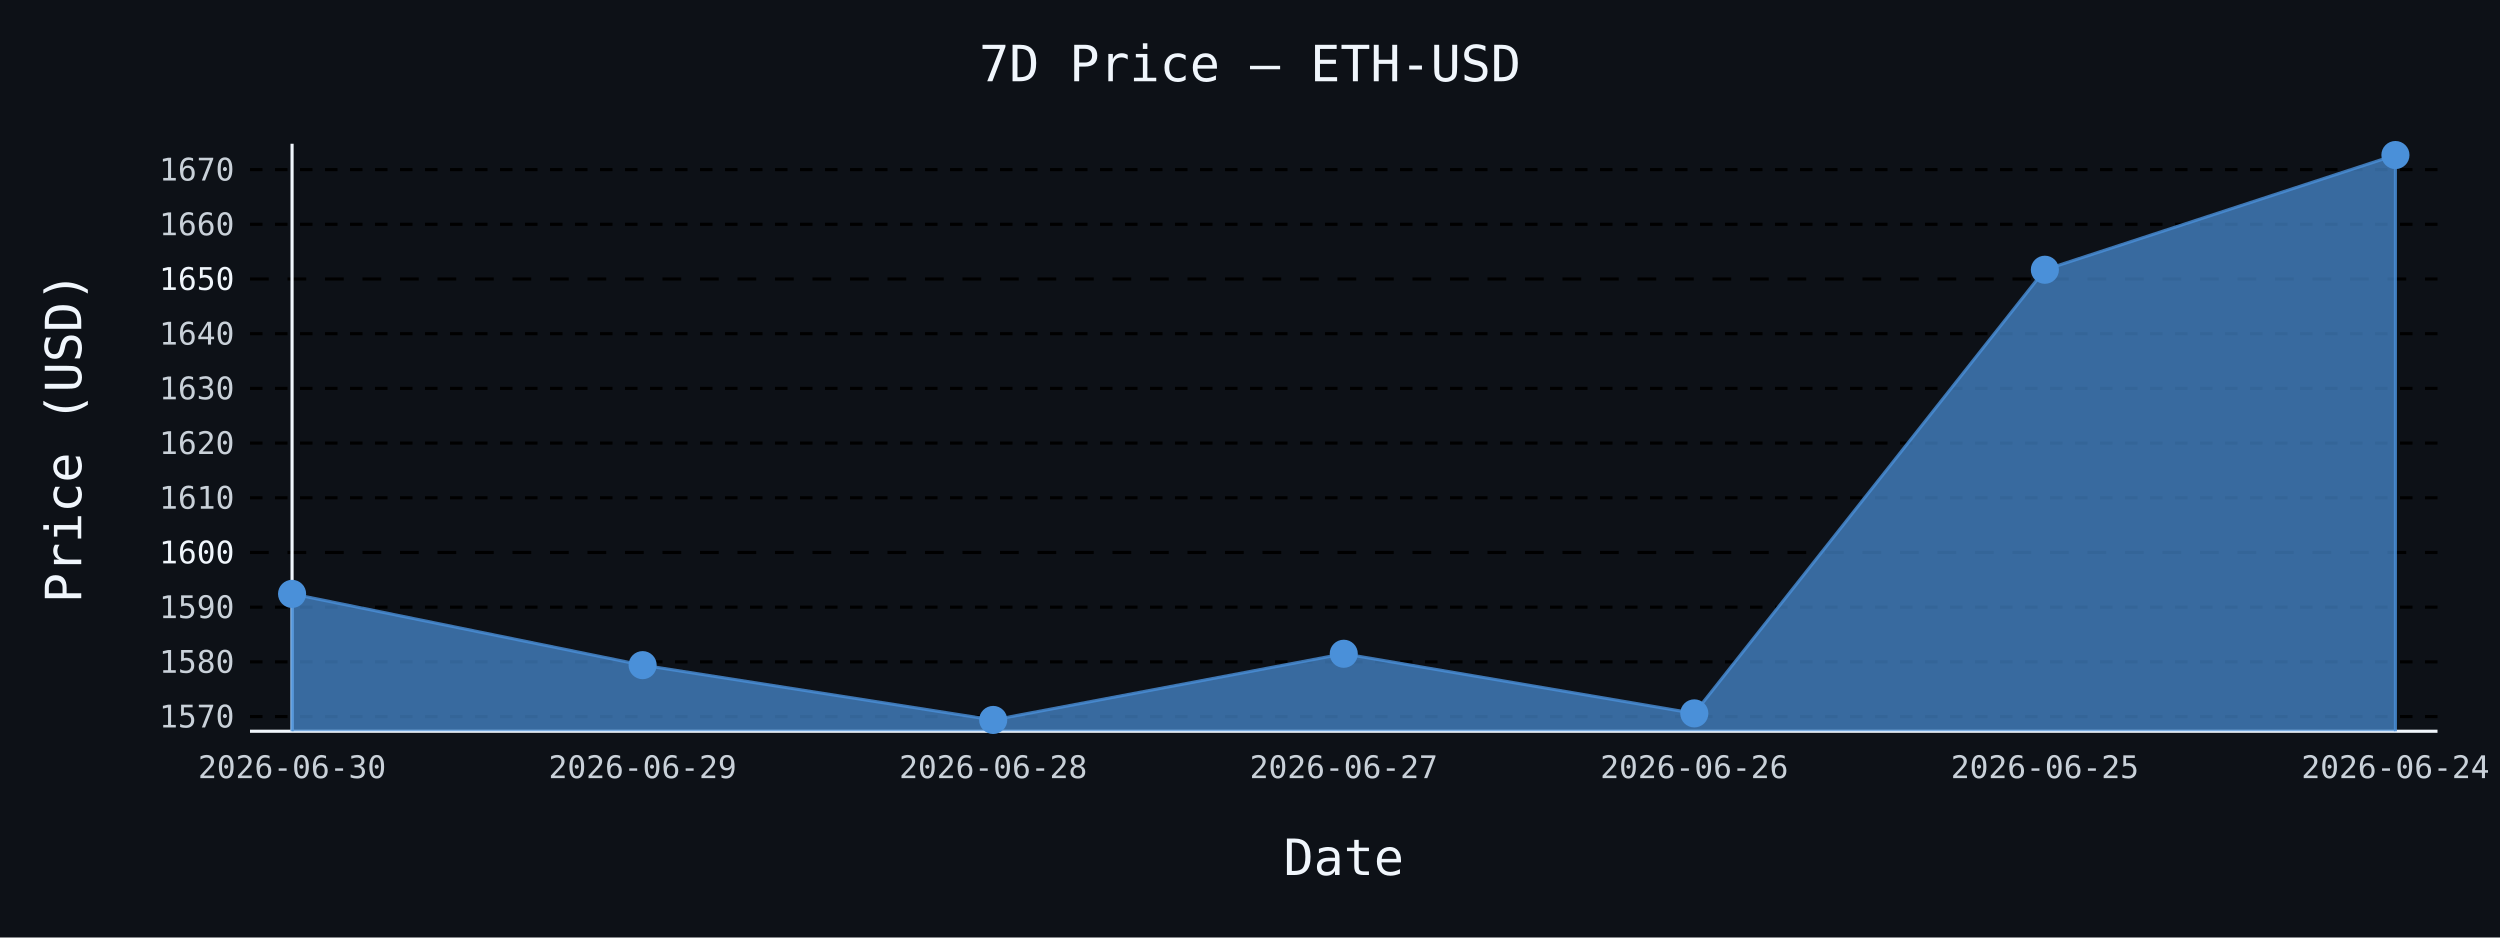
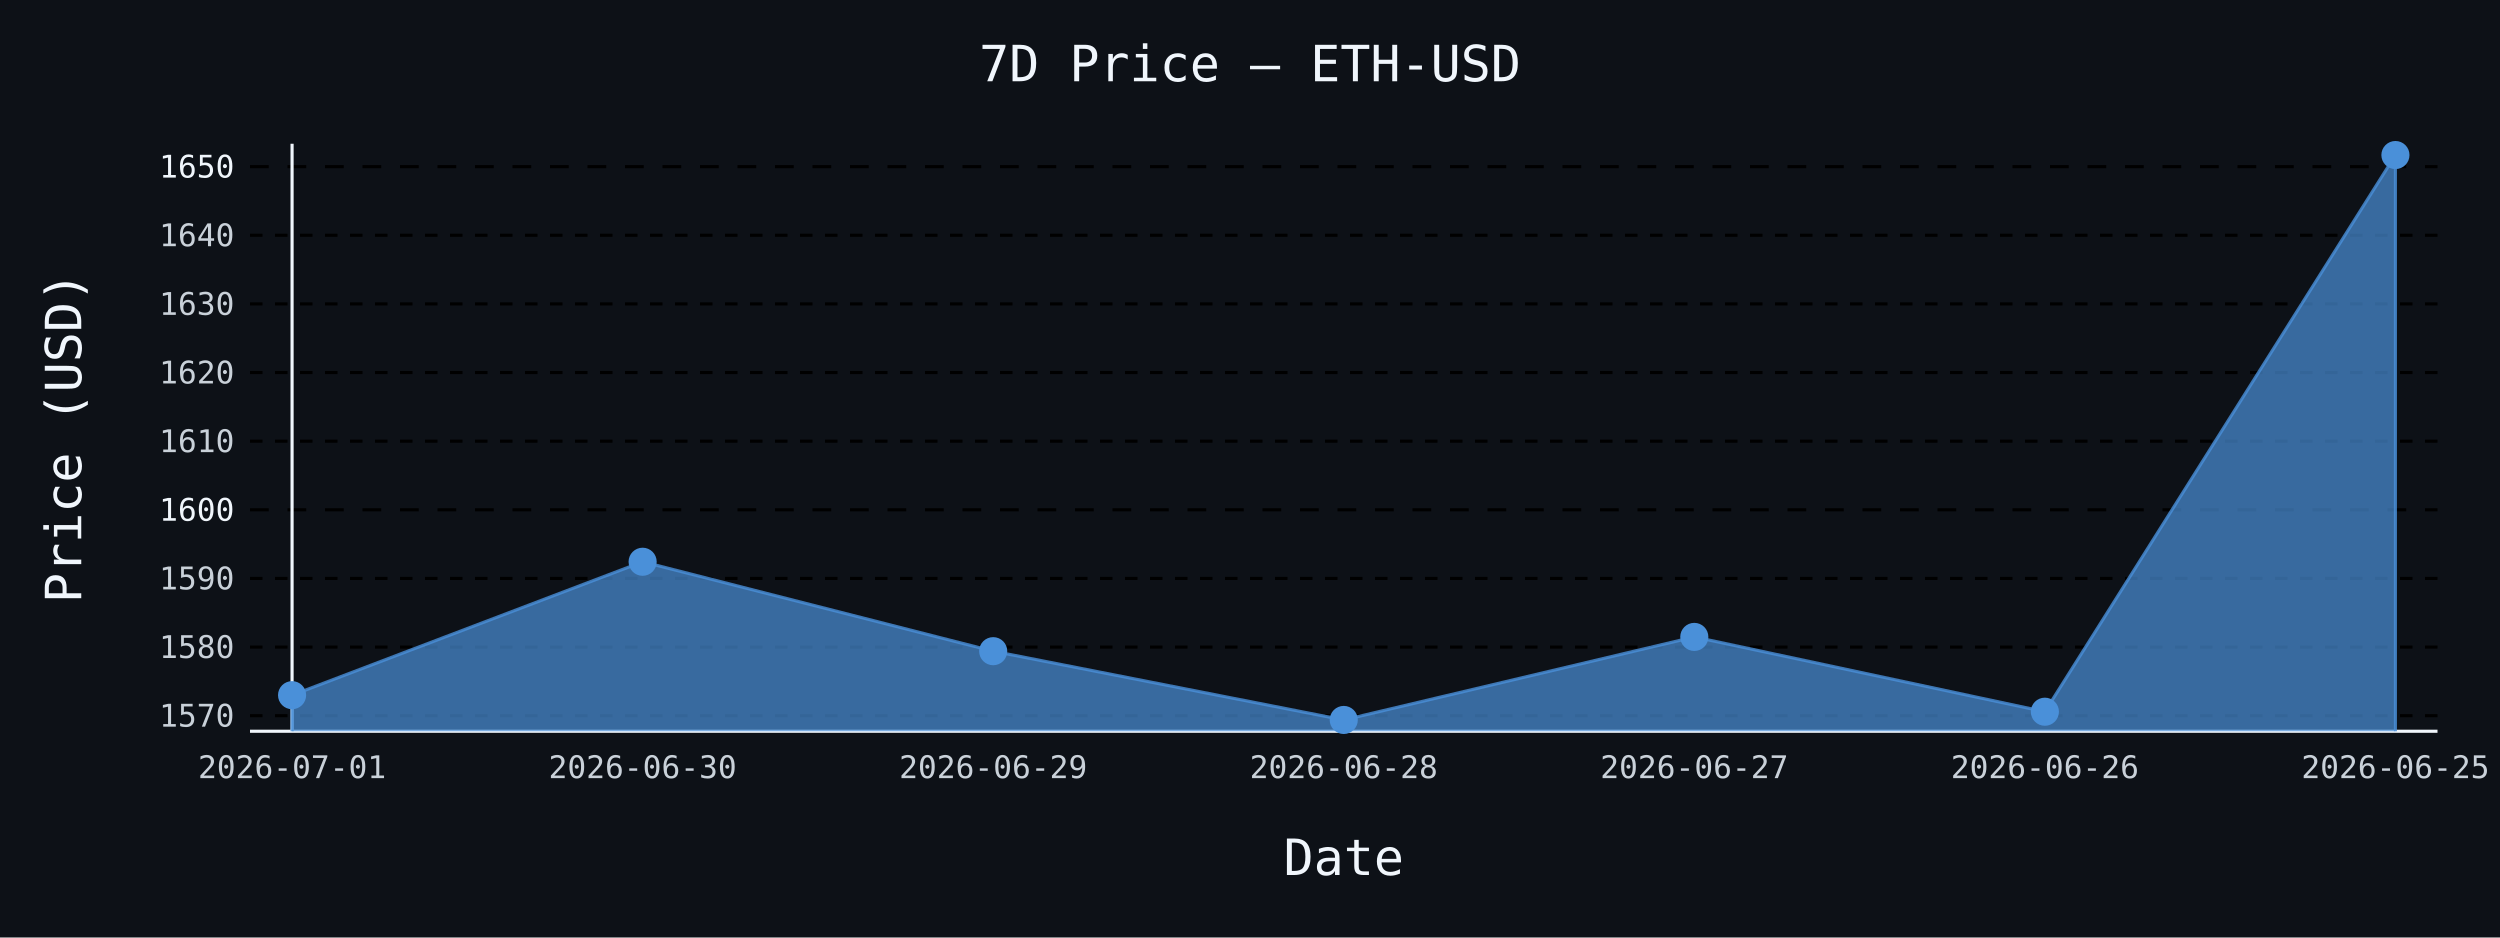
- <svg xmlns="http://www.w3.org/2000/svg" id="chart-a7e1d3b8-9d0f-41e0-a83b-4a5b2a5bbfa0" class="pygal-chart" viewBox="0 0 800 300">
+ <svg xmlns="http://www.w3.org/2000/svg" id="chart-38bc303a-d906-4ee5-9fa0-6282299ffc6a" class="pygal-chart" viewBox="0 0 800 300">
  <defs>
-     <style type="text/css">#chart-a7e1d3b8-9d0f-41e0-a83b-4a5b2a5bbfa0{-webkit-user-select:none;-webkit-font-smoothing:antialiased;font-family:monospace}#chart-a7e1d3b8-9d0f-41e0-a83b-4a5b2a5bbfa0 .title{font-family:monospace;font-size:16px}#chart-a7e1d3b8-9d0f-41e0-a83b-4a5b2a5bbfa0 .legends .legend text{font-family:monospace;font-size:14px}#chart-a7e1d3b8-9d0f-41e0-a83b-4a5b2a5bbfa0 .axis text{font-family:monospace;font-size:10px}#chart-a7e1d3b8-9d0f-41e0-a83b-4a5b2a5bbfa0 .axis text.major{font-family:monospace;font-size:10px}#chart-a7e1d3b8-9d0f-41e0-a83b-4a5b2a5bbfa0 .text-overlay text.value{font-family:monospace;font-size:16px}#chart-a7e1d3b8-9d0f-41e0-a83b-4a5b2a5bbfa0 .text-overlay text.label{font-family:monospace;font-size:10px}#chart-a7e1d3b8-9d0f-41e0-a83b-4a5b2a5bbfa0 .tooltip{font-family:monospace;font-size:14px}#chart-a7e1d3b8-9d0f-41e0-a83b-4a5b2a5bbfa0 text.no_data{font-family:monospace;font-size:64px}
- #chart-a7e1d3b8-9d0f-41e0-a83b-4a5b2a5bbfa0{background-color:#0d1117}#chart-a7e1d3b8-9d0f-41e0-a83b-4a5b2a5bbfa0 path,#chart-a7e1d3b8-9d0f-41e0-a83b-4a5b2a5bbfa0 line,#chart-a7e1d3b8-9d0f-41e0-a83b-4a5b2a5bbfa0 rect,#chart-a7e1d3b8-9d0f-41e0-a83b-4a5b2a5bbfa0 circle{-webkit-transition:150ms;-moz-transition:150ms;transition:150ms}#chart-a7e1d3b8-9d0f-41e0-a83b-4a5b2a5bbfa0 .graph &gt; .background{fill:#0d1117}#chart-a7e1d3b8-9d0f-41e0-a83b-4a5b2a5bbfa0 .plot &gt; .background{fill:#0d1117}#chart-a7e1d3b8-9d0f-41e0-a83b-4a5b2a5bbfa0 .graph{fill:#c9d1d9}#chart-a7e1d3b8-9d0f-41e0-a83b-4a5b2a5bbfa0 text.no_data{fill:#f0f6fc}#chart-a7e1d3b8-9d0f-41e0-a83b-4a5b2a5bbfa0 .title{fill:#f0f6fc}#chart-a7e1d3b8-9d0f-41e0-a83b-4a5b2a5bbfa0 .legends .legend text{fill:#c9d1d9}#chart-a7e1d3b8-9d0f-41e0-a83b-4a5b2a5bbfa0 .legends .legend:hover text{fill:#f0f6fc}#chart-a7e1d3b8-9d0f-41e0-a83b-4a5b2a5bbfa0 .axis .line{stroke:#f0f6fc}#chart-a7e1d3b8-9d0f-41e0-a83b-4a5b2a5bbfa0 .axis .guide.line{stroke:#8b949e}#chart-a7e1d3b8-9d0f-41e0-a83b-4a5b2a5bbfa0 .axis .major.line{stroke:#c9d1d9}#chart-a7e1d3b8-9d0f-41e0-a83b-4a5b2a5bbfa0 .axis text.major{fill:#f0f6fc}#chart-a7e1d3b8-9d0f-41e0-a83b-4a5b2a5bbfa0 .axis.y .guides:hover .guide.line,#chart-a7e1d3b8-9d0f-41e0-a83b-4a5b2a5bbfa0 .line-graph .axis.x .guides:hover .guide.line,#chart-a7e1d3b8-9d0f-41e0-a83b-4a5b2a5bbfa0 .stackedline-graph .axis.x .guides:hover .guide.line,#chart-a7e1d3b8-9d0f-41e0-a83b-4a5b2a5bbfa0 .xy-graph .axis.x .guides:hover .guide.line{stroke:#f0f6fc}#chart-a7e1d3b8-9d0f-41e0-a83b-4a5b2a5bbfa0 .axis .guides:hover text{fill:#f0f6fc}#chart-a7e1d3b8-9d0f-41e0-a83b-4a5b2a5bbfa0 .reactive{fill-opacity:.7;stroke-opacity:.8;stroke-width:1}#chart-a7e1d3b8-9d0f-41e0-a83b-4a5b2a5bbfa0 .ci{stroke:#c9d1d9}#chart-a7e1d3b8-9d0f-41e0-a83b-4a5b2a5bbfa0 .reactive.active,#chart-a7e1d3b8-9d0f-41e0-a83b-4a5b2a5bbfa0 .active .reactive{fill-opacity:.8;stroke-opacity:.9;stroke-width:4}#chart-a7e1d3b8-9d0f-41e0-a83b-4a5b2a5bbfa0 .ci .reactive.active{stroke-width:1.5}#chart-a7e1d3b8-9d0f-41e0-a83b-4a5b2a5bbfa0 .series text{fill:#f0f6fc}#chart-a7e1d3b8-9d0f-41e0-a83b-4a5b2a5bbfa0 .tooltip rect{fill:#0d1117;stroke:#f0f6fc;-webkit-transition:opacity 150ms;-moz-transition:opacity 150ms;transition:opacity 150ms}#chart-a7e1d3b8-9d0f-41e0-a83b-4a5b2a5bbfa0 .tooltip .label{fill:#c9d1d9}#chart-a7e1d3b8-9d0f-41e0-a83b-4a5b2a5bbfa0 .tooltip .label{fill:#c9d1d9}#chart-a7e1d3b8-9d0f-41e0-a83b-4a5b2a5bbfa0 .tooltip .legend{font-size:.8em;fill:#8b949e}#chart-a7e1d3b8-9d0f-41e0-a83b-4a5b2a5bbfa0 .tooltip .x_label{font-size:.6em;fill:#f0f6fc}#chart-a7e1d3b8-9d0f-41e0-a83b-4a5b2a5bbfa0 .tooltip .xlink{font-size:.5em;text-decoration:underline}#chart-a7e1d3b8-9d0f-41e0-a83b-4a5b2a5bbfa0 .tooltip .value{font-size:1.5em}#chart-a7e1d3b8-9d0f-41e0-a83b-4a5b2a5bbfa0 .bound{font-size:.5em}#chart-a7e1d3b8-9d0f-41e0-a83b-4a5b2a5bbfa0 .max-value{font-size:.75em;fill:#8b949e}#chart-a7e1d3b8-9d0f-41e0-a83b-4a5b2a5bbfa0 .map-element{fill:#0d1117;stroke:#8b949e !important}#chart-a7e1d3b8-9d0f-41e0-a83b-4a5b2a5bbfa0 .map-element .reactive{fill-opacity:inherit;stroke-opacity:inherit}#chart-a7e1d3b8-9d0f-41e0-a83b-4a5b2a5bbfa0 .color-0,#chart-a7e1d3b8-9d0f-41e0-a83b-4a5b2a5bbfa0 .color-0 a:visited{stroke:#4a90d9;fill:#4a90d9}#chart-a7e1d3b8-9d0f-41e0-a83b-4a5b2a5bbfa0 .text-overlay .color-0 text{fill:black}
- #chart-a7e1d3b8-9d0f-41e0-a83b-4a5b2a5bbfa0 text.no_data{text-anchor:middle}#chart-a7e1d3b8-9d0f-41e0-a83b-4a5b2a5bbfa0 .guide.line{fill:none}#chart-a7e1d3b8-9d0f-41e0-a83b-4a5b2a5bbfa0 .centered{text-anchor:middle}#chart-a7e1d3b8-9d0f-41e0-a83b-4a5b2a5bbfa0 .title{text-anchor:middle}#chart-a7e1d3b8-9d0f-41e0-a83b-4a5b2a5bbfa0 .legends .legend text{fill-opacity:1}#chart-a7e1d3b8-9d0f-41e0-a83b-4a5b2a5bbfa0 .axis.x text{text-anchor:middle}#chart-a7e1d3b8-9d0f-41e0-a83b-4a5b2a5bbfa0 .axis.x:not(.web) text[transform]{text-anchor:start}#chart-a7e1d3b8-9d0f-41e0-a83b-4a5b2a5bbfa0 .axis.x:not(.web) text[transform].backwards{text-anchor:end}#chart-a7e1d3b8-9d0f-41e0-a83b-4a5b2a5bbfa0 .axis.y text{text-anchor:end}#chart-a7e1d3b8-9d0f-41e0-a83b-4a5b2a5bbfa0 .axis.y text[transform].backwards{text-anchor:start}#chart-a7e1d3b8-9d0f-41e0-a83b-4a5b2a5bbfa0 .axis.y2 text{text-anchor:start}#chart-a7e1d3b8-9d0f-41e0-a83b-4a5b2a5bbfa0 .axis.y2 text[transform].backwards{text-anchor:end}#chart-a7e1d3b8-9d0f-41e0-a83b-4a5b2a5bbfa0 .axis .guide.line{stroke-dasharray:4,4;stroke:black}#chart-a7e1d3b8-9d0f-41e0-a83b-4a5b2a5bbfa0 .axis .major.guide.line{stroke-dasharray:6,6;stroke:black}#chart-a7e1d3b8-9d0f-41e0-a83b-4a5b2a5bbfa0 .horizontal .axis.y .guide.line,#chart-a7e1d3b8-9d0f-41e0-a83b-4a5b2a5bbfa0 .horizontal .axis.y2 .guide.line,#chart-a7e1d3b8-9d0f-41e0-a83b-4a5b2a5bbfa0 .vertical .axis.x .guide.line{opacity:0}#chart-a7e1d3b8-9d0f-41e0-a83b-4a5b2a5bbfa0 .horizontal .axis.always_show .guide.line,#chart-a7e1d3b8-9d0f-41e0-a83b-4a5b2a5bbfa0 .vertical .axis.always_show .guide.line{opacity:1 !important}#chart-a7e1d3b8-9d0f-41e0-a83b-4a5b2a5bbfa0 .axis.y .guides:hover .guide.line,#chart-a7e1d3b8-9d0f-41e0-a83b-4a5b2a5bbfa0 .axis.y2 .guides:hover .guide.line,#chart-a7e1d3b8-9d0f-41e0-a83b-4a5b2a5bbfa0 .axis.x .guides:hover .guide.line{opacity:1}#chart-a7e1d3b8-9d0f-41e0-a83b-4a5b2a5bbfa0 .axis .guides:hover text{opacity:1}#chart-a7e1d3b8-9d0f-41e0-a83b-4a5b2a5bbfa0 .nofill{fill:none}#chart-a7e1d3b8-9d0f-41e0-a83b-4a5b2a5bbfa0 .subtle-fill{fill-opacity:.2}#chart-a7e1d3b8-9d0f-41e0-a83b-4a5b2a5bbfa0 .dot{stroke-width:1px;fill-opacity:1;stroke-opacity:1}#chart-a7e1d3b8-9d0f-41e0-a83b-4a5b2a5bbfa0 .dot.active{stroke-width:5px}#chart-a7e1d3b8-9d0f-41e0-a83b-4a5b2a5bbfa0 .dot.negative{fill:transparent}#chart-a7e1d3b8-9d0f-41e0-a83b-4a5b2a5bbfa0 text,#chart-a7e1d3b8-9d0f-41e0-a83b-4a5b2a5bbfa0 tspan{stroke:none !important}#chart-a7e1d3b8-9d0f-41e0-a83b-4a5b2a5bbfa0 .series text.active{opacity:1}#chart-a7e1d3b8-9d0f-41e0-a83b-4a5b2a5bbfa0 .tooltip rect{fill-opacity:.95;stroke-width:.5}#chart-a7e1d3b8-9d0f-41e0-a83b-4a5b2a5bbfa0 .tooltip text{fill-opacity:1}#chart-a7e1d3b8-9d0f-41e0-a83b-4a5b2a5bbfa0 .showable{visibility:hidden}#chart-a7e1d3b8-9d0f-41e0-a83b-4a5b2a5bbfa0 .showable.shown{visibility:visible}#chart-a7e1d3b8-9d0f-41e0-a83b-4a5b2a5bbfa0 .gauge-background{fill:rgba(229,229,229,1);stroke:none}#chart-a7e1d3b8-9d0f-41e0-a83b-4a5b2a5bbfa0 .bg-lines{stroke:#0d1117;stroke-width:2px}</style>
+     <style type="text/css">#chart-38bc303a-d906-4ee5-9fa0-6282299ffc6a{-webkit-user-select:none;-webkit-font-smoothing:antialiased;font-family:monospace}#chart-38bc303a-d906-4ee5-9fa0-6282299ffc6a .title{font-family:monospace;font-size:16px}#chart-38bc303a-d906-4ee5-9fa0-6282299ffc6a .legends .legend text{font-family:monospace;font-size:14px}#chart-38bc303a-d906-4ee5-9fa0-6282299ffc6a .axis text{font-family:monospace;font-size:10px}#chart-38bc303a-d906-4ee5-9fa0-6282299ffc6a .axis text.major{font-family:monospace;font-size:10px}#chart-38bc303a-d906-4ee5-9fa0-6282299ffc6a .text-overlay text.value{font-family:monospace;font-size:16px}#chart-38bc303a-d906-4ee5-9fa0-6282299ffc6a .text-overlay text.label{font-family:monospace;font-size:10px}#chart-38bc303a-d906-4ee5-9fa0-6282299ffc6a .tooltip{font-family:monospace;font-size:14px}#chart-38bc303a-d906-4ee5-9fa0-6282299ffc6a text.no_data{font-family:monospace;font-size:64px}
+ #chart-38bc303a-d906-4ee5-9fa0-6282299ffc6a{background-color:#0d1117}#chart-38bc303a-d906-4ee5-9fa0-6282299ffc6a path,#chart-38bc303a-d906-4ee5-9fa0-6282299ffc6a line,#chart-38bc303a-d906-4ee5-9fa0-6282299ffc6a rect,#chart-38bc303a-d906-4ee5-9fa0-6282299ffc6a circle{-webkit-transition:150ms;-moz-transition:150ms;transition:150ms}#chart-38bc303a-d906-4ee5-9fa0-6282299ffc6a .graph &gt; .background{fill:#0d1117}#chart-38bc303a-d906-4ee5-9fa0-6282299ffc6a .plot &gt; .background{fill:#0d1117}#chart-38bc303a-d906-4ee5-9fa0-6282299ffc6a .graph{fill:#c9d1d9}#chart-38bc303a-d906-4ee5-9fa0-6282299ffc6a text.no_data{fill:#f0f6fc}#chart-38bc303a-d906-4ee5-9fa0-6282299ffc6a .title{fill:#f0f6fc}#chart-38bc303a-d906-4ee5-9fa0-6282299ffc6a .legends .legend text{fill:#c9d1d9}#chart-38bc303a-d906-4ee5-9fa0-6282299ffc6a .legends .legend:hover text{fill:#f0f6fc}#chart-38bc303a-d906-4ee5-9fa0-6282299ffc6a .axis .line{stroke:#f0f6fc}#chart-38bc303a-d906-4ee5-9fa0-6282299ffc6a .axis .guide.line{stroke:#8b949e}#chart-38bc303a-d906-4ee5-9fa0-6282299ffc6a .axis .major.line{stroke:#c9d1d9}#chart-38bc303a-d906-4ee5-9fa0-6282299ffc6a .axis text.major{fill:#f0f6fc}#chart-38bc303a-d906-4ee5-9fa0-6282299ffc6a .axis.y .guides:hover .guide.line,#chart-38bc303a-d906-4ee5-9fa0-6282299ffc6a .line-graph .axis.x .guides:hover .guide.line,#chart-38bc303a-d906-4ee5-9fa0-6282299ffc6a .stackedline-graph .axis.x .guides:hover .guide.line,#chart-38bc303a-d906-4ee5-9fa0-6282299ffc6a .xy-graph .axis.x .guides:hover .guide.line{stroke:#f0f6fc}#chart-38bc303a-d906-4ee5-9fa0-6282299ffc6a .axis .guides:hover text{fill:#f0f6fc}#chart-38bc303a-d906-4ee5-9fa0-6282299ffc6a .reactive{fill-opacity:.7;stroke-opacity:.8;stroke-width:1}#chart-38bc303a-d906-4ee5-9fa0-6282299ffc6a .ci{stroke:#c9d1d9}#chart-38bc303a-d906-4ee5-9fa0-6282299ffc6a .reactive.active,#chart-38bc303a-d906-4ee5-9fa0-6282299ffc6a .active .reactive{fill-opacity:.8;stroke-opacity:.9;stroke-width:4}#chart-38bc303a-d906-4ee5-9fa0-6282299ffc6a .ci .reactive.active{stroke-width:1.5}#chart-38bc303a-d906-4ee5-9fa0-6282299ffc6a .series text{fill:#f0f6fc}#chart-38bc303a-d906-4ee5-9fa0-6282299ffc6a .tooltip rect{fill:#0d1117;stroke:#f0f6fc;-webkit-transition:opacity 150ms;-moz-transition:opacity 150ms;transition:opacity 150ms}#chart-38bc303a-d906-4ee5-9fa0-6282299ffc6a .tooltip .label{fill:#c9d1d9}#chart-38bc303a-d906-4ee5-9fa0-6282299ffc6a .tooltip .label{fill:#c9d1d9}#chart-38bc303a-d906-4ee5-9fa0-6282299ffc6a .tooltip .legend{font-size:.8em;fill:#8b949e}#chart-38bc303a-d906-4ee5-9fa0-6282299ffc6a .tooltip .x_label{font-size:.6em;fill:#f0f6fc}#chart-38bc303a-d906-4ee5-9fa0-6282299ffc6a .tooltip .xlink{font-size:.5em;text-decoration:underline}#chart-38bc303a-d906-4ee5-9fa0-6282299ffc6a .tooltip .value{font-size:1.5em}#chart-38bc303a-d906-4ee5-9fa0-6282299ffc6a .bound{font-size:.5em}#chart-38bc303a-d906-4ee5-9fa0-6282299ffc6a .max-value{font-size:.75em;fill:#8b949e}#chart-38bc303a-d906-4ee5-9fa0-6282299ffc6a .map-element{fill:#0d1117;stroke:#8b949e !important}#chart-38bc303a-d906-4ee5-9fa0-6282299ffc6a .map-element .reactive{fill-opacity:inherit;stroke-opacity:inherit}#chart-38bc303a-d906-4ee5-9fa0-6282299ffc6a .color-0,#chart-38bc303a-d906-4ee5-9fa0-6282299ffc6a .color-0 a:visited{stroke:#4a90d9;fill:#4a90d9}#chart-38bc303a-d906-4ee5-9fa0-6282299ffc6a .text-overlay .color-0 text{fill:black}
+ #chart-38bc303a-d906-4ee5-9fa0-6282299ffc6a text.no_data{text-anchor:middle}#chart-38bc303a-d906-4ee5-9fa0-6282299ffc6a .guide.line{fill:none}#chart-38bc303a-d906-4ee5-9fa0-6282299ffc6a .centered{text-anchor:middle}#chart-38bc303a-d906-4ee5-9fa0-6282299ffc6a .title{text-anchor:middle}#chart-38bc303a-d906-4ee5-9fa0-6282299ffc6a .legends .legend text{fill-opacity:1}#chart-38bc303a-d906-4ee5-9fa0-6282299ffc6a .axis.x text{text-anchor:middle}#chart-38bc303a-d906-4ee5-9fa0-6282299ffc6a .axis.x:not(.web) text[transform]{text-anchor:start}#chart-38bc303a-d906-4ee5-9fa0-6282299ffc6a .axis.x:not(.web) text[transform].backwards{text-anchor:end}#chart-38bc303a-d906-4ee5-9fa0-6282299ffc6a .axis.y text{text-anchor:end}#chart-38bc303a-d906-4ee5-9fa0-6282299ffc6a .axis.y text[transform].backwards{text-anchor:start}#chart-38bc303a-d906-4ee5-9fa0-6282299ffc6a .axis.y2 text{text-anchor:start}#chart-38bc303a-d906-4ee5-9fa0-6282299ffc6a .axis.y2 text[transform].backwards{text-anchor:end}#chart-38bc303a-d906-4ee5-9fa0-6282299ffc6a .axis .guide.line{stroke-dasharray:4,4;stroke:black}#chart-38bc303a-d906-4ee5-9fa0-6282299ffc6a .axis .major.guide.line{stroke-dasharray:6,6;stroke:black}#chart-38bc303a-d906-4ee5-9fa0-6282299ffc6a .horizontal .axis.y .guide.line,#chart-38bc303a-d906-4ee5-9fa0-6282299ffc6a .horizontal .axis.y2 .guide.line,#chart-38bc303a-d906-4ee5-9fa0-6282299ffc6a .vertical .axis.x .guide.line{opacity:0}#chart-38bc303a-d906-4ee5-9fa0-6282299ffc6a .horizontal .axis.always_show .guide.line,#chart-38bc303a-d906-4ee5-9fa0-6282299ffc6a .vertical .axis.always_show .guide.line{opacity:1 !important}#chart-38bc303a-d906-4ee5-9fa0-6282299ffc6a .axis.y .guides:hover .guide.line,#chart-38bc303a-d906-4ee5-9fa0-6282299ffc6a .axis.y2 .guides:hover .guide.line,#chart-38bc303a-d906-4ee5-9fa0-6282299ffc6a .axis.x .guides:hover .guide.line{opacity:1}#chart-38bc303a-d906-4ee5-9fa0-6282299ffc6a .axis .guides:hover text{opacity:1}#chart-38bc303a-d906-4ee5-9fa0-6282299ffc6a .nofill{fill:none}#chart-38bc303a-d906-4ee5-9fa0-6282299ffc6a .subtle-fill{fill-opacity:.2}#chart-38bc303a-d906-4ee5-9fa0-6282299ffc6a .dot{stroke-width:1px;fill-opacity:1;stroke-opacity:1}#chart-38bc303a-d906-4ee5-9fa0-6282299ffc6a .dot.active{stroke-width:5px}#chart-38bc303a-d906-4ee5-9fa0-6282299ffc6a .dot.negative{fill:transparent}#chart-38bc303a-d906-4ee5-9fa0-6282299ffc6a text,#chart-38bc303a-d906-4ee5-9fa0-6282299ffc6a tspan{stroke:none !important}#chart-38bc303a-d906-4ee5-9fa0-6282299ffc6a .series text.active{opacity:1}#chart-38bc303a-d906-4ee5-9fa0-6282299ffc6a .tooltip rect{fill-opacity:.95;stroke-width:.5}#chart-38bc303a-d906-4ee5-9fa0-6282299ffc6a .tooltip text{fill-opacity:1}#chart-38bc303a-d906-4ee5-9fa0-6282299ffc6a .showable{visibility:hidden}#chart-38bc303a-d906-4ee5-9fa0-6282299ffc6a .showable.shown{visibility:visible}#chart-38bc303a-d906-4ee5-9fa0-6282299ffc6a .gauge-background{fill:rgba(229,229,229,1);stroke:none}#chart-38bc303a-d906-4ee5-9fa0-6282299ffc6a .bg-lines{stroke:#0d1117;stroke-width:2px}</style>
  </defs>
  <g class="graph line-graph vertical">
    <rect x="0" y="0" width="800" height="300" class="background" />
    <g transform="translate(80, 46)" class="plot">
      <rect x="0" y="0" width="700.0" height="188" class="background" />
      <g class="axis y always_show">
        <path d="M0 188 h700" class="line" />
        <g class="guides">
-           <path d="M0 183.299 h700" class="guide line" />
-           <text x="-5" y="186.799" class="">1570</text>
+           <path d="M0 183.023 h700" class="guide line" />
+           <text x="-5" y="186.523" class="">1570</text>
        </g>
        <g class="guides">
-           <path d="M0 165.797 h700" class="guide line" />
-           <text x="-5" y="169.297" class="">1580</text>
+           <path d="M0 161.061 h700" class="guide line" />
+           <text x="-5" y="164.561" class="">1580</text>
        </g>
        <g class="guides">
-           <path d="M0 148.294 h700" class="guide line" />
-           <text x="-5" y="151.794" class="">1590</text>
+           <path d="M0 139.099 h700" class="guide line" />
+           <text x="-5" y="142.599" class="">1590</text>
        </g>
        <g class="guides">
-           <path d="M0 130.791 h700" class="major guide line" />
-           <text x="-5" y="134.291" class="major">1600</text>
+           <path d="M0 117.137 h700" class="major guide line" />
+           <text x="-5" y="120.637" class="major">1600</text>
        </g>
        <g class="guides">
-           <path d="M0 113.288 h700" class="guide line" />
-           <text x="-5" y="116.788" class="">1610</text>
+           <path d="M0 95.175 h700" class="guide line" />
+           <text x="-5" y="98.675" class="">1610</text>
        </g>
        <g class="guides">
-           <path d="M0 95.785 h700" class="guide line" />
-           <text x="-5" y="99.285" class="">1620</text>
+           <path d="M0 73.213 h700" class="guide line" />
+           <text x="-5" y="76.713" class="">1620</text>
        </g>
        <g class="guides">
-           <path d="M0 78.282 h700" class="guide line" />
-           <text x="-5" y="81.782" class="">1630</text>
+           <path d="M0 51.251 h700" class="guide line" />
+           <text x="-5" y="54.751" class="">1630</text>
        </g>
        <g class="guides">
-           <path d="M0 60.78 h700" class="guide line" />
-           <text x="-5" y="64.28" class="">1640</text>
+           <path d="M0 29.289 h700" class="guide line" />
+           <text x="-5" y="32.789" class="">1640</text>
        </g>
        <g class="guides">
-           <path d="M0 43.277 h700" class="major guide line" />
-           <text x="-5" y="46.777" class="major">1650</text>
-         </g>
-         <g class="guides">
-           <path d="M0 25.774 h700" class="guide line" />
-           <text x="-5" y="29.274" class="">1660</text>
-         </g>
-         <g class="guides">
-           <path d="M0 8.271 h700" class="guide line" />
-           <text x="-5" y="11.771" class="">1670</text>
+           <path d="M0 7.327 h700" class="major guide line" />
+           <text x="-5" y="10.827" class="major">1650</text>
        </g>
      </g>
      <g class="axis x">
        <g class="guides">
          <path d="M13.462 0 v188" class="line" />
-           <text x="13.462" y="203.0" class="">2026-06-30</text>
+           <text x="13.462" y="203.0" class="">2026-07-01</text>
        </g>
        <g class="guides">
          <path d="M125.641 0 v188" class="guide line" />
-           <text x="125.641" y="203.0" class="">2026-06-29</text>
+           <text x="125.641" y="203.0" class="">2026-06-30</text>
        </g>
        <g class="guides">
          <path d="M237.821 0 v188" class="guide line" />
-           <text x="237.821" y="203.0" class="">2026-06-28</text>
+           <text x="237.821" y="203.0" class="">2026-06-29</text>
        </g>
        <g class="guides">
          <path d="M350 0 v188" class="guide line" />
-           <text x="350.0" y="203.0" class="">2026-06-27</text>
+           <text x="350.0" y="203.0" class="">2026-06-28</text>
        </g>
        <g class="guides">
          <path d="M462.179 0 v188" class="guide line" />
-           <text x="462.179" y="203.0" class="">2026-06-26</text>
+           <text x="462.179" y="203.0" class="">2026-06-27</text>
        </g>
        <g class="guides">
          <path d="M574.359 0 v188" class="guide line" />
-           <text x="574.359" y="203.0" class="">2026-06-25</text>
+           <text x="574.359" y="203.0" class="">2026-06-26</text>
        </g>
        <g class="guides">
          <path d="M686.538 0 v188" class="guide line" />
-           <text x="686.538" y="203.0" class="">2026-06-24</text>
+           <text x="686.538" y="203.0" class="">2026-06-25</text>
        </g>
      </g>
      <g class="series serie-0 color-0">
-         <path d="M13.462 188 L13.462 144.041 125.641 166.847 237.821 184.385 350 163.206 462.179 182.284 574.359 40.319 686.538 3.615 686.538 188" class="line reactive" />
+         <path d="M13.462 188 L13.462 176.456 125.641 133.762 237.821 162.379 350 184.385 462.179 157.811 574.359 181.749 686.538 3.615 686.538 188" class="line reactive" />
      </g>
    </g>
    <g class="titles">
      <text x="400.0" y="26" class="title plot_title">7D Price — ETH-USD</text>
      <text x="430.0" y="280" class="title">Date</text>
      <text x="0" y="166.0" class="title" transform="rotate(-90 0 140)">Price (USD)</text>
    </g>
    <g transform="translate(80, 46)" class="plot overlay">
      <g class="series serie-0 color-0">
        <g class="dots">
-           <circle cx="13.462" cy="144.041" r="4" class="dot reactive tooltip-trigger" />
+           <circle cx="13.462" cy="176.456" r="4" class="dot reactive tooltip-trigger" />
        </g>
        <g class="dots">
-           <circle cx="125.641" cy="166.847" r="4" class="dot reactive tooltip-trigger" />
+           <circle cx="125.641" cy="133.762" r="4" class="dot reactive tooltip-trigger" />
        </g>
        <g class="dots">
-           <circle cx="237.821" cy="184.385" r="4" class="dot reactive tooltip-trigger" />
+           <circle cx="237.821" cy="162.379" r="4" class="dot reactive tooltip-trigger" />
        </g>
        <g class="dots">
-           <circle cx="350.0" cy="163.206" r="4" class="dot reactive tooltip-trigger" />
+           <circle cx="350.0" cy="184.385" r="4" class="dot reactive tooltip-trigger" />
        </g>
        <g class="dots">
-           <circle cx="462.179" cy="182.284" r="4" class="dot reactive tooltip-trigger" />
+           <circle cx="462.179" cy="157.811" r="4" class="dot reactive tooltip-trigger" />
        </g>
        <g class="dots">
-           <circle cx="574.359" cy="40.319" r="4" class="dot reactive tooltip-trigger" />
+           <circle cx="574.359" cy="181.749" r="4" class="dot reactive tooltip-trigger" />
        </g>
        <g class="dots">
          <circle cx="686.538" cy="3.615" r="4" class="dot reactive tooltip-trigger" />
        </g>
      </g>
    </g>
    <g transform="translate(80, 46)" class="plot text-overlay">
      <g class="series serie-0 color-0" />
    </g>
    <g transform="translate(80, 46)" class="plot tooltip-overlay">
      <g transform="translate(0 0)" style="opacity: 0" class="tooltip">
        <rect rx="0" ry="0" width="0" height="0" class="tooltip-box" />
        <g class="text" />
      </g>
    </g>
  </g>
</svg>
